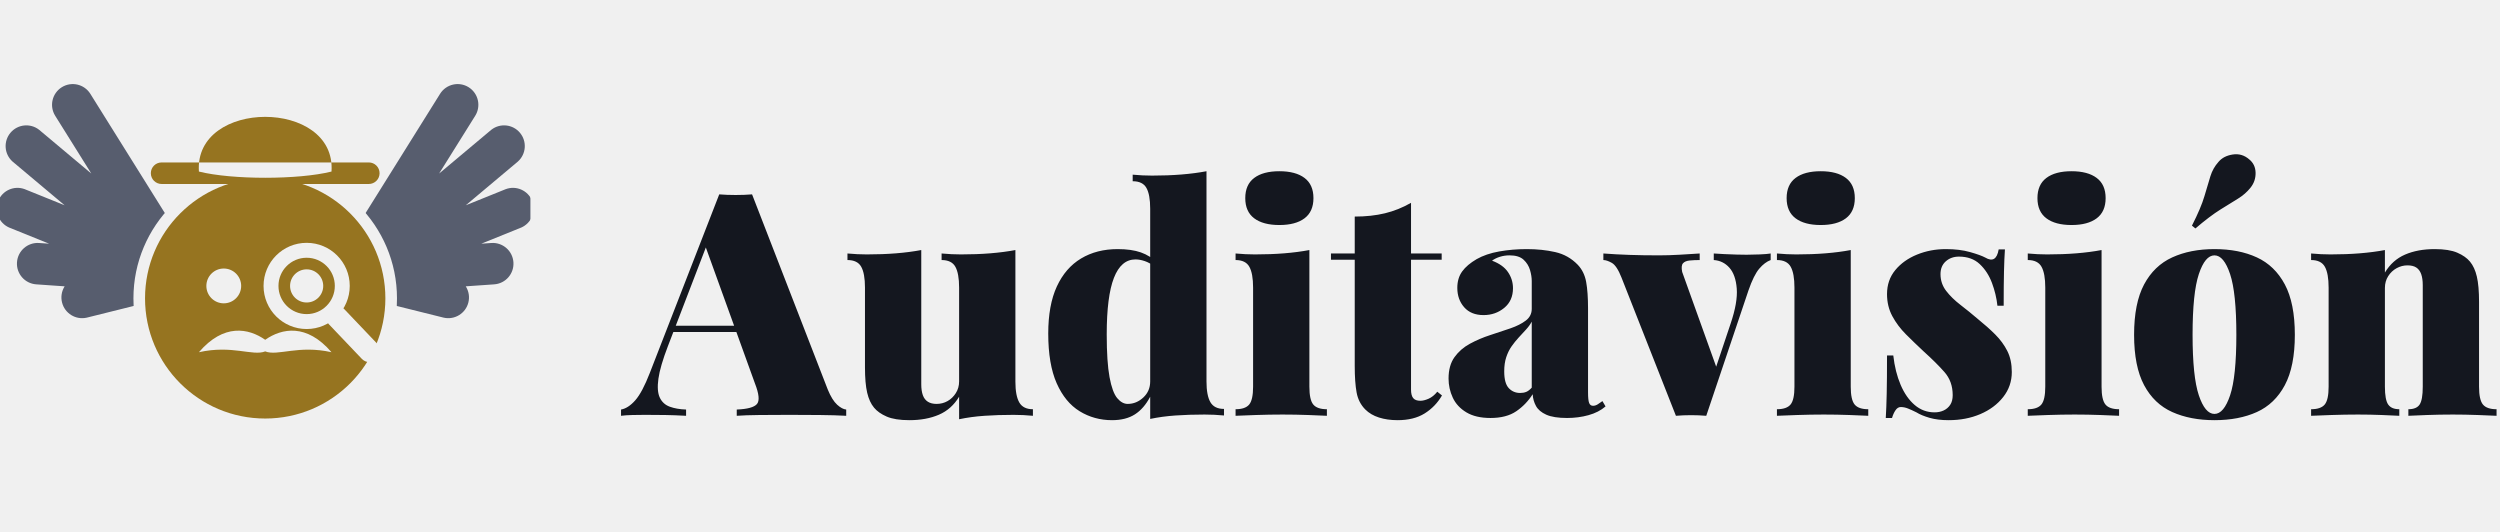
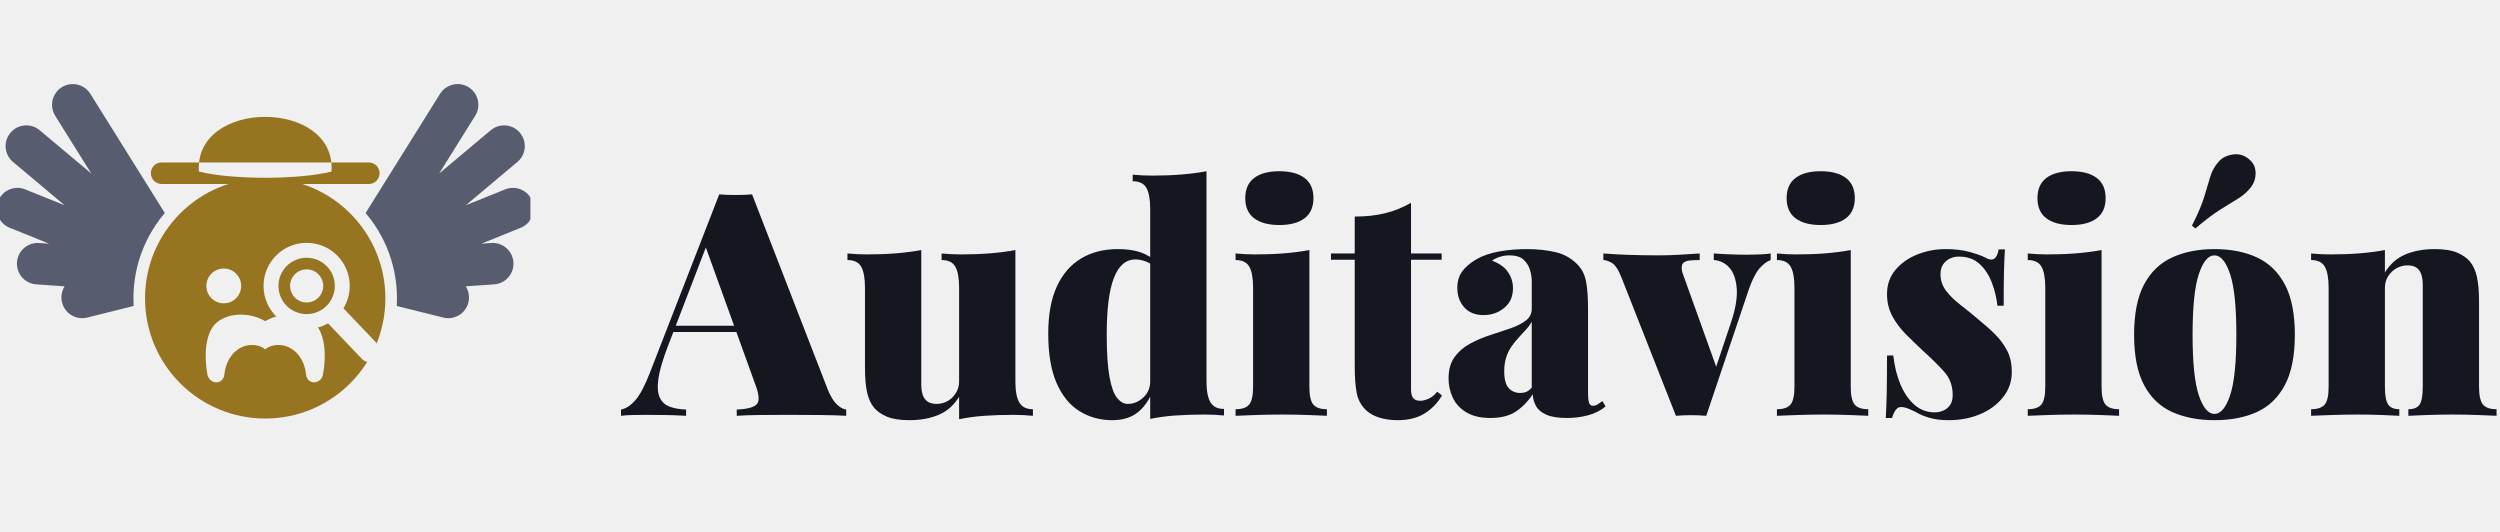
<svg xmlns="http://www.w3.org/2000/svg" viewBox="0 -9.9 319.75 68.03">
  <g transform="translate(0 -9.9) scale(1.06)">
    <defs>
      <mask id="mc2" maskUnits="userSpaceOnUse" x="0" y="0" width="64" height="64">
        <rect width="64" height="64" fill="#ffffff" />
-         <path fill="#000000" d="M24.9 34.5A2.1 2.1 0 1 0 29.1 34.5A2.1 2.1 0 1 0 24.9 34.5ZM35 34.5A2 2 0 1 0 39 34.5A2 2 0 1 0 35 34.5ZM39.66 39.1L43.66 43.3A1.3 1.3 0 0 0 45.54 41.5L41.54 37.3A1.3 1.3 0 0 0 39.66 39.1ZM24 42.5C27 39 30 39.6 32 41C34 39.6 37 39 40 42.5C36 41.6 33.5 43 32 42.4C30.5 43 28 41.6 24 42.5Z" />
+         <path fill="#000000" d="M24.9 34.5A2.1 2.1 0 1 0 29.1 34.5A2.1 2.1 0 1 0 24.9 34.5ZM35 34.5A2 2 0 1 0 39 34.5A2 2 0 1 0 35 34.5ZM39.66 39.1L43.66 43.3A1.3 1.3 0 0 0 45.54 41.5L41.54 37.3A1.3 1.3 0 0 0 39.66 39.1ZM32 38.75C34.04 37.56 36.76 37.73 38.12 39.18C39.23 40.45 39.39 42.92 38.97 45.21C38.72 46.4 37.1 46.48 36.93 45.21C36.76 43.51 35.83 42.15 34.38 41.73C33.36 41.47 32.51 41.73 32 42.15C31.49 41.73 30.64 41.47 29.62 41.73C28.18 42.15 27.24 43.51 27.07 45.21C26.9 46.48 25.29 46.4 25.03 45.21C24.61 42.92 24.77 40.45 25.88 39.18C27.24 37.73 29.96 37.56 32 38.75Z" />
        <path fill="#000000" fill-rule="evenodd" d="M31.8 34.5A5.2 5.2 0 1 0 42.2 34.5A5.2 5.2 0 1 0 31.8 34.5ZM33.6 34.5A3.4 3.4 0 1 0 40.4 34.5A3.4 3.4 0 1 0 33.6 34.5Z" />
      </mask>
      <mask id="wc2" maskUnits="userSpaceOnUse" x="0" y="0" width="64" height="64">
        <rect width="64" height="64" fill="#ffffff" />
        <path fill="#000000" d="M16.1 36A15.9 15.9 0 1 0 47.9 36A15.9 15.9 0 1 0 16.1 36Z" />
      </mask>
    </defs>
    <path fill="#575d6e" mask="url(#wc2)" d="M23.62 31.68L10.9 11.32A2.5 2.5 0 0 0 6.66 13.97L19.38 34.32A2.5 2.5 0 0 0 23.62 31.68ZM23.11 31.08L4.72 15.66A2.5 2.5 0 0 0 1.51 19.49L19.89 34.92A2.5 2.5 0 0 0 23.11 31.08ZM22.44 30.68L2.97 22.82A2.5 2.5 0 0 0 1.09 27.45L20.56 35.32A2.5 2.5 0 0 0 22.44 30.68ZM21.67 30.51L4.72 29.32A2.5 2.5 0 0 0 4.37 34.31L21.33 35.49A2.5 2.5 0 0 0 21.67 30.51ZM20.9 30.57L9.25 33.48A2.5 2.5 0 0 0 10.46 38.33L22.1 35.43A2.5 2.5 0 0 0 20.9 30.57ZM44.62 34.32L57.34 13.97A2.5 2.5 0 0 0 53.1 11.32L40.38 31.68A2.5 2.5 0 0 0 44.62 34.32ZM44.11 34.92L62.49 19.49A2.5 2.5 0 0 0 59.28 15.66L40.89 31.08A2.5 2.5 0 0 0 44.11 34.92ZM43.44 35.32L62.91 27.45A2.5 2.5 0 0 0 61.03 22.82L41.56 30.68A2.5 2.5 0 0 0 43.44 35.32ZM42.67 35.49L59.63 34.31A2.5 2.5 0 0 0 59.28 29.32L42.33 30.51A2.5 2.5 0 0 0 42.67 35.49ZM41.9 35.43L53.54 38.33A2.5 2.5 0 0 0 54.75 33.48L43.1 30.57A2.5 2.5 0 0 0 41.9 35.43Z" />
    <path fill="#967420" mask="url(#mc2)" d="M17.5 36A14.5 14.5 0 1 0 46.5 36A14.5 14.5 0 1 0 17.5 36Z" />
    <path fill="#967420" d="M24 20.7C23.4 11.9 40.6 11.9 40 20.7C36 21.7 28 21.7 24 20.7ZM19.5 22.2L44.5 22.2A1.3 1.3 0 0 0 44.5 19.6L19.5 19.6A1.3 1.3 0 0 0 19.5 22.2Z" />
  </g>
  <path fill="#14171f" transform="translate(80.27 0)" d="M15.92 14.96 25.6 39.92Q26.16 41.28 26.8 41.86Q27.44 42.44 27.96 42.48V43.28Q26.52 43.2 24.6 43.18Q22.68 43.16 20.68 43.16Q18.64 43.16 16.84 43.18Q15.04 43.2 13.96 43.28V42.48Q16 42.4 16.54 41.78Q17.08 41.16 16.28 39.12L9.88 21.4L10.68 20L5.16 34.36Q4.16 36.96 3.94 38.54Q3.72 40.12 4.12 40.96Q4.52 41.8 5.4 42.12Q6.28 42.44 7.48 42.48V43.28Q6 43.2 4.82 43.18Q3.64 43.16 2.24 43.16Q1.48 43.16 0.62 43.18Q-0.24 43.2 -0.84 43.28V42.48Q0.08 42.32 0.98 41.3Q1.88 40.28 2.84 37.8L11.72 14.96Q12.68 15.04 13.82 15.04Q14.96 15.04 15.92 14.96ZM17.32 31.76V32.56H5.4L5.8 31.76ZM49.6 22.08V38.92Q49.6 40.72 50.1 41.58Q50.6 42.44 51.84 42.44V43.28Q50.6 43.16 49.36 43.16Q47.36 43.16 45.64 43.28Q43.92 43.4 42.4 43.72V40.84Q41.44 42.44 39.82 43.14Q38.2 43.84 36.04 43.84Q34.2 43.84 33.14 43.38Q32.08 42.92 31.52 42.24Q30.92 41.52 30.64 40.32Q30.36 39.12 30.36 37.08V26.88Q30.36 25.08 29.88 24.22Q29.4 23.36 28.12 23.36V22.52Q29.4 22.64 30.6 22.64Q32.6 22.64 34.34 22.5Q36.08 22.36 37.56 22.08V39.24Q37.56 40.08 37.76 40.64Q37.96 41.2 38.4 41.48Q38.84 41.76 39.52 41.76Q40.28 41.76 40.92 41.4Q41.56 41.04 41.98 40.38Q42.4 39.72 42.4 38.88V26.88Q42.4 25.08 41.92 24.22Q41.44 23.36 40.16 23.36V22.52Q41.44 22.64 42.64 22.64Q44.64 22.64 46.38 22.5Q48.12 22.36 49.6 22.08ZM74.04 12V38.88Q74.04 40.68 74.54 41.54Q75.04 42.4 76.28 42.4V43.24Q75.04 43.12 73.8 43.12Q71.8 43.12 70.08 43.24Q68.36 43.36 66.84 43.68V16.8Q66.84 15 66.36 14.14Q65.88 13.28 64.6 13.28V12.44Q65.88 12.56 67.08 12.56Q69.08 12.56 70.82 12.42Q72.56 12.28 74.04 12ZM62.68 21.96Q64.44 21.96 65.64 22.38Q66.84 22.8 67.76 23.72L67.32 24.16Q66.8 23.72 66.16 23.5Q65.52 23.28 64.96 23.28Q63.12 23.28 62.2 25.64Q61.28 28 61.28 32.88Q61.28 36.4 61.64 38.34Q62 40.28 62.62 41.02Q63.24 41.76 63.96 41.76Q65.08 41.76 65.96 40.94Q66.84 40.12 66.84 38.88V40.84Q66.04 42.36 64.88 43.1Q63.72 43.84 61.96 43.84Q59.68 43.84 57.82 42.7Q55.96 41.56 54.88 39.12Q53.8 36.68 53.8 32.76Q53.8 29.12 54.9 26.74Q56 24.36 58 23.16Q60 21.96 62.68 21.96ZM83.36 12Q85.44 12 86.58 12.86Q87.72 13.72 87.72 15.44Q87.72 17.16 86.58 18.02Q85.44 18.88 83.36 18.88Q81.28 18.88 80.14 18.02Q79 17.16 79 15.44Q79 13.72 80.14 12.86Q81.28 12 83.36 12ZM87.2 22.08V39.56Q87.2 41.24 87.7 41.84Q88.2 42.44 89.44 42.44V43.28Q88.64 43.24 87.04 43.18Q85.44 43.12 83.76 43.12Q82.08 43.12 80.36 43.18Q78.64 43.24 77.76 43.28V42.44Q79 42.44 79.5 41.84Q80 41.24 80 39.56V26.88Q80 25.08 79.52 24.22Q79.04 23.36 77.76 23.36V22.52Q79.04 22.64 80.24 22.64Q82.24 22.64 83.98 22.5Q85.72 22.36 87.2 22.08ZM100.2 16.04V22.52H104.12V23.32H100.2V39.92Q100.2 40.68 100.48 41.02Q100.76 41.36 101.4 41.36Q101.84 41.36 102.44 41.1Q103.04 40.84 103.56 40.2L104.16 40.68Q103.32 42.12 101.94 42.98Q100.56 43.84 98.48 43.84Q97.16 43.84 96.1 43.5Q95.04 43.16 94.36 42.48Q93.48 41.6 93.24 40.3Q93 39 93 36.92V23.32H89.96V22.52H93V17.8Q95.12 17.8 96.86 17.38Q98.6 16.96 100.2 16.04ZM110.36 43.56Q108.48 43.56 107.28 42.84Q106.08 42.12 105.54 40.96Q105 39.8 105 38.52Q105 36.84 105.76 35.78Q106.52 34.72 107.74 34.06Q108.96 33.4 110.32 32.96Q111.68 32.52 112.9 32.1Q114.12 31.68 114.88 31.1Q115.64 30.52 115.64 29.6V26.04Q115.64 25.4 115.42 24.64Q115.2 23.88 114.6 23.32Q114 22.76 112.8 22.76Q112.16 22.76 111.58 22.94Q111 23.12 110.56 23.44Q111.96 23.96 112.6 24.9Q113.24 25.84 113.24 26.96Q113.24 28.56 112.12 29.48Q111 30.4 109.48 30.4Q107.88 30.4 107 29.4Q106.12 28.4 106.12 26.92Q106.12 25.68 106.74 24.82Q107.36 23.96 108.6 23.24Q109.8 22.56 111.48 22.26Q113.16 21.96 115 21.96Q116.96 21.96 118.64 22.34Q120.32 22.72 121.52 23.96Q122.36 24.84 122.6 26.16Q122.84 27.48 122.84 29.56V40.28Q122.84 41.28 122.98 41.64Q123.12 42 123.48 42Q123.8 42 124.1 41.8Q124.4 41.6 124.68 41.4L125.08 42.08Q124.2 42.84 122.9 43.2Q121.6 43.56 120.16 43.56Q118.44 43.56 117.5 43.14Q116.56 42.72 116.18 42.02Q115.8 41.32 115.76 40.52Q114.92 41.84 113.66 42.7Q112.4 43.56 110.36 43.56ZM114.16 40.36Q114.6 40.36 114.94 40.22Q115.28 40.08 115.64 39.68V31.24Q115.36 31.76 114.9 32.26Q114.44 32.76 113.96 33.28Q113.48 33.8 113.06 34.4Q112.64 35 112.38 35.78Q112.12 36.56 112.12 37.6Q112.12 39.12 112.7 39.74Q113.28 40.36 114.16 40.36ZM146.2 22.52V23.36Q145.44 23.64 144.74 24.46Q144.04 25.28 143.36 27.24L137.96 43.28Q137 43.2 136.02 43.2Q135.04 43.2 134.08 43.28L127.12 25.6Q126.52 24.08 125.88 23.72Q125.24 23.36 124.8 23.36V22.52Q126.4 22.64 128.12 22.7Q129.84 22.76 131.92 22.76Q133.16 22.76 134.54 22.68Q135.92 22.6 137.12 22.52V23.36Q136.4 23.36 135.82 23.42Q135.24 23.48 134.98 23.78Q134.72 24.08 134.88 24.88L139.36 37.36L138.84 38.16L141.08 31.48Q142 28.76 141.86 27Q141.72 25.24 140.92 24.34Q140.12 23.44 138.92 23.36V22.52Q139.48 22.56 140.28 22.6Q141.08 22.64 141.86 22.66Q142.64 22.68 143.12 22.68Q143.84 22.68 144.8 22.64Q145.76 22.6 146.2 22.52ZM152.6 12Q154.68 12 155.82 12.86Q156.96 13.72 156.96 15.44Q156.96 17.16 155.82 18.02Q154.68 18.88 152.6 18.88Q150.52 18.88 149.38 18.02Q148.24 17.16 148.24 15.44Q148.24 13.72 149.38 12.86Q150.52 12 152.6 12ZM156.44 22.08V39.56Q156.44 41.24 156.94 41.84Q157.44 42.44 158.68 42.44V43.28Q157.88 43.24 156.28 43.18Q154.68 43.12 153 43.12Q151.32 43.12 149.6 43.18Q147.88 43.24 147 43.28V42.44Q148.24 42.44 148.74 41.84Q149.24 41.24 149.24 39.56V26.88Q149.24 25.08 148.76 24.22Q148.28 23.36 147 23.36V22.52Q148.28 22.64 149.48 22.64Q151.48 22.64 153.22 22.5Q154.96 22.36 156.44 22.08ZM168.6 21.96Q170.36 21.96 171.7 22.34Q173.04 22.72 173.64 23.04Q175.04 23.88 175.36 22H176.16Q176.08 23.16 176.04 24.82Q176 26.48 176 29.2H175.2Q175.04 27.72 174.5 26.28Q173.96 24.84 172.94 23.88Q171.92 22.92 170.28 22.92Q169.28 22.92 168.6 23.52Q167.92 24.12 167.92 25.16Q167.92 26.36 168.64 27.3Q169.36 28.24 170.48 29.1Q171.6 29.96 172.72 30.92Q173.96 31.92 174.92 32.88Q175.88 33.84 176.46 34.98Q177.04 36.12 177.04 37.68Q177.04 39.48 175.94 40.88Q174.84 42.28 173.02 43.06Q171.2 43.84 168.96 43.84Q167.56 43.84 166.52 43.54Q165.48 43.24 164.84 42.84Q164.2 42.52 163.74 42.34Q163.28 42.16 162.84 42.16Q162.44 42.16 162.16 42.58Q161.88 43 161.72 43.56H160.92Q161 42.28 161.04 40.44Q161.08 38.6 161.08 35.56H161.88Q162.12 37.68 162.82 39.32Q163.52 40.96 164.62 41.9Q165.72 42.84 167.16 42.84Q167.8 42.84 168.32 42.6Q168.84 42.36 169.16 41.88Q169.48 41.4 169.48 40.64Q169.48 38.88 168.42 37.68Q167.36 36.48 165.76 35.04Q164.56 33.92 163.5 32.86Q162.44 31.8 161.76 30.54Q161.08 29.28 161.08 27.72Q161.08 25.92 162.14 24.64Q163.2 23.36 164.92 22.66Q166.64 21.96 168.6 21.96ZM184.68 12Q186.76 12 187.9 12.86Q189.04 13.72 189.04 15.44Q189.04 17.16 187.9 18.02Q186.76 18.88 184.68 18.88Q182.6 18.88 181.46 18.02Q180.32 17.16 180.32 15.44Q180.32 13.72 181.46 12.86Q182.6 12 184.68 12ZM188.52 22.08V39.56Q188.52 41.24 189.02 41.84Q189.52 42.44 190.76 42.44V43.28Q189.96 43.24 188.36 43.18Q186.76 43.12 185.08 43.12Q183.4 43.12 181.68 43.18Q179.96 43.24 179.08 43.28V42.44Q180.32 42.44 180.82 41.84Q181.32 41.24 181.32 39.56V26.88Q181.32 25.08 180.84 24.22Q180.36 23.36 179.08 23.36V22.52Q180.36 22.64 181.56 22.64Q183.56 22.64 185.3 22.5Q187.04 22.36 188.52 22.08ZM202.96 21.96Q206.08 21.96 208.38 23.02Q210.68 24.08 211.96 26.48Q213.24 28.88 213.24 32.92Q213.24 36.96 211.96 39.36Q210.68 41.76 208.38 42.8Q206.08 43.84 202.96 43.84Q199.88 43.84 197.56 42.8Q195.24 41.76 193.96 39.36Q192.68 36.96 192.68 32.92Q192.68 28.88 193.96 26.48Q195.24 24.08 197.56 23.02Q199.88 21.96 202.96 21.96ZM202.96 22.76Q201.76 22.76 200.96 25.16Q200.16 27.56 200.16 32.92Q200.16 38.28 200.96 40.66Q201.76 43.04 202.96 43.04Q204.16 43.04 204.96 40.66Q205.76 38.28 205.76 32.92Q205.76 27.56 204.96 25.16Q204.16 22.76 202.96 22.76ZM207.4 10.48Q208.2 11.12 208.22 12.2Q208.24 13.28 207.56 14.12Q206.92 14.92 205.98 15.5Q205.04 16.08 203.72 16.9Q202.4 17.72 200.52 19.32L200.08 18.96Q201.24 16.68 201.68 15.18Q202.12 13.68 202.44 12.64Q202.76 11.6 203.48 10.8Q204.12 10.04 205.3 9.86Q206.48 9.68 207.4 10.48ZM231.12 21.96Q232.96 21.96 234.02 22.42Q235.08 22.88 235.64 23.56Q236.24 24.28 236.52 25.48Q236.8 26.68 236.8 28.72V39.56Q236.8 41.24 237.3 41.84Q237.8 42.44 239.04 42.44V43.28Q238.24 43.24 236.62 43.18Q235 43.12 233.44 43.12Q231.76 43.12 230.16 43.18Q228.56 43.24 227.76 43.28V42.44Q228.8 42.44 229.2 41.84Q229.6 41.24 229.6 39.56V26.56Q229.6 25.72 229.4 25.16Q229.2 24.6 228.78 24.32Q228.36 24.04 227.64 24.04Q226.92 24.04 226.26 24.4Q225.6 24.76 225.18 25.42Q224.76 26.08 224.76 26.92V39.56Q224.76 41.24 225.18 41.84Q225.6 42.44 226.6 42.44V43.28Q225.84 43.24 224.36 43.18Q222.88 43.12 221.32 43.12Q219.64 43.12 217.92 43.18Q216.2 43.24 215.32 43.28V42.44Q216.56 42.44 217.06 41.84Q217.56 41.24 217.56 39.56V26.88Q217.56 25.08 217.08 24.22Q216.6 23.36 215.32 23.36V22.52Q216.6 22.64 217.8 22.64Q219.8 22.64 221.54 22.5Q223.28 22.36 224.76 22.08V24.96Q225.72 23.36 227.34 22.66Q228.96 21.96 231.12 21.96Z" />
</svg>
